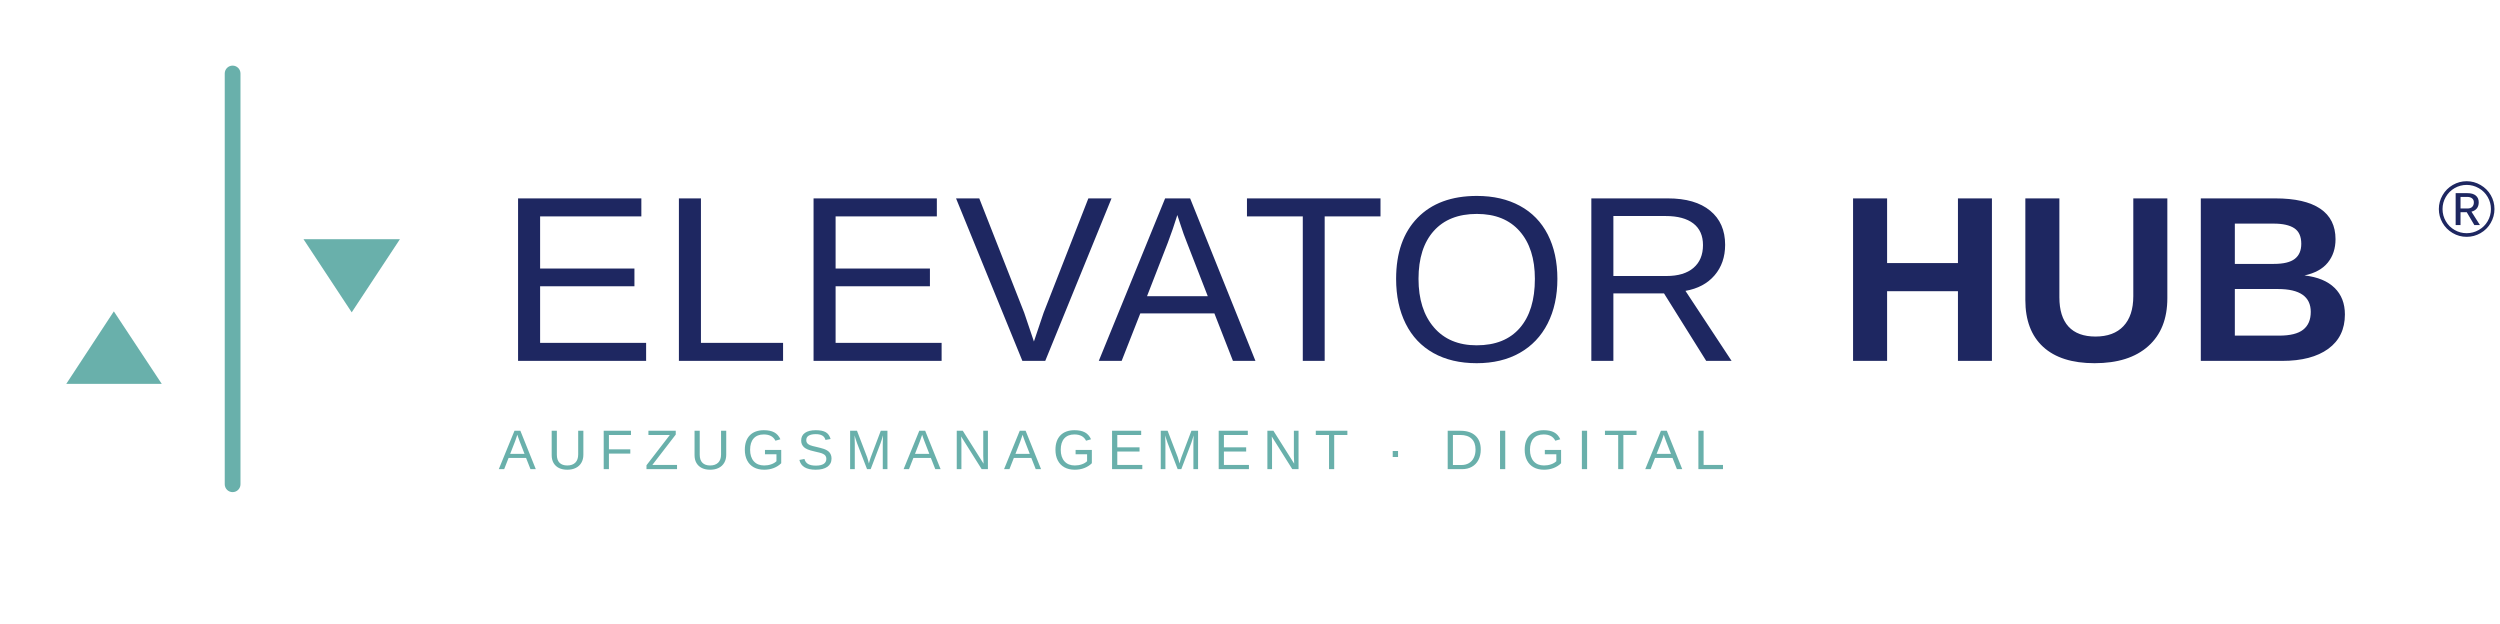
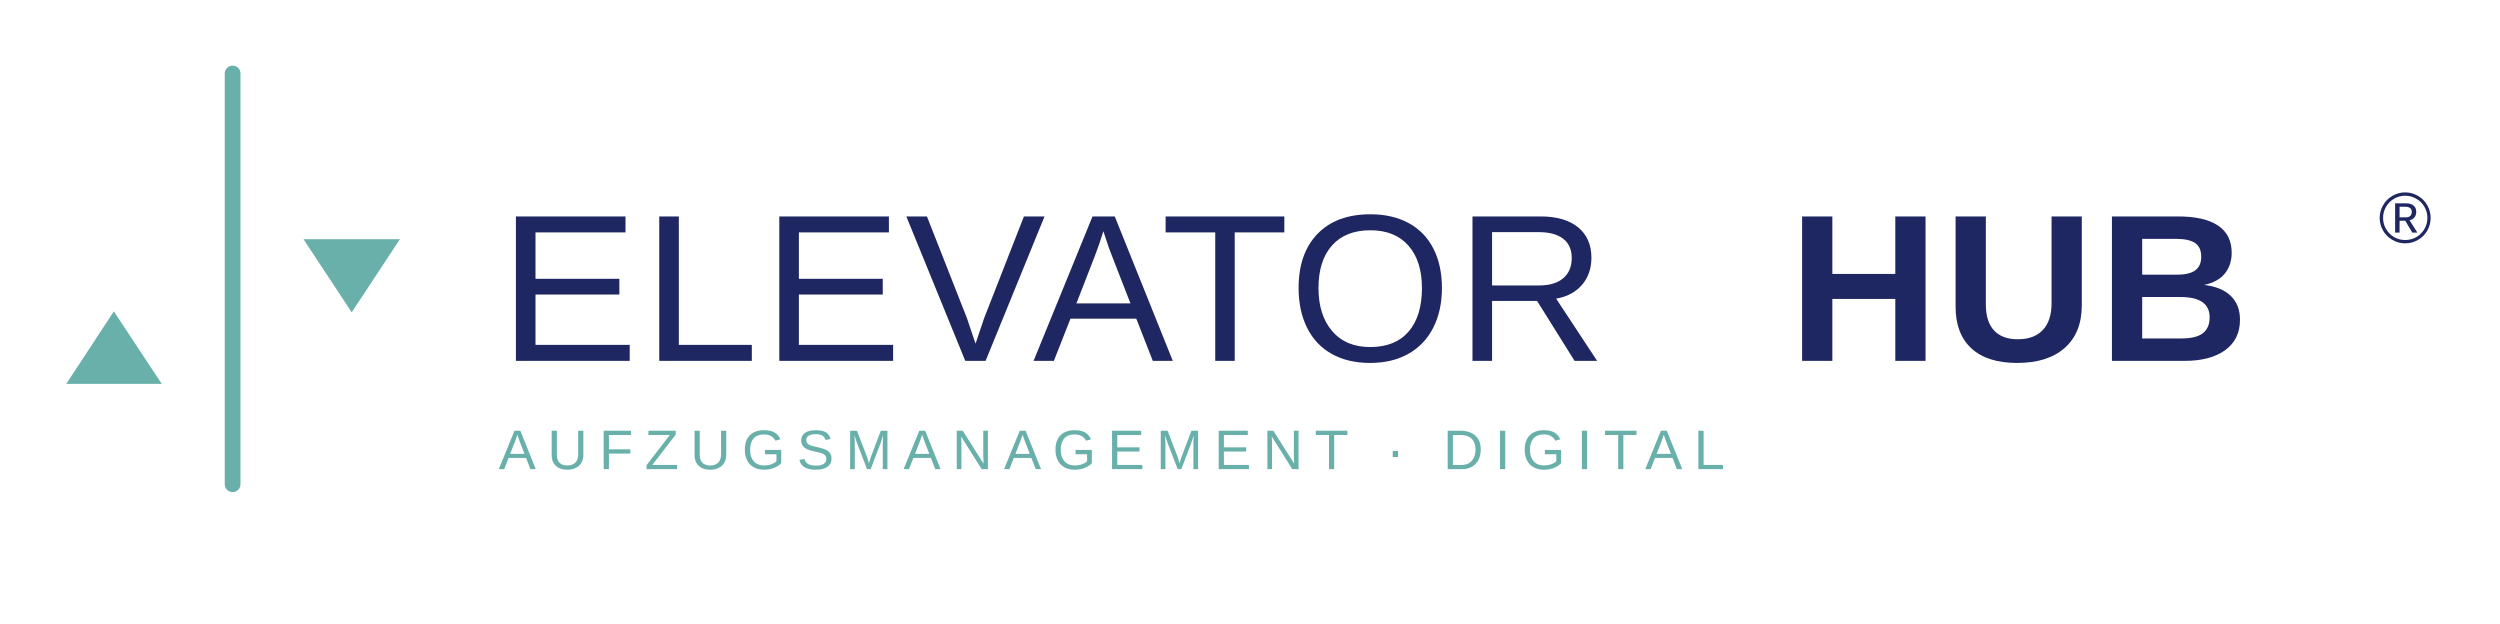
<svg xmlns="http://www.w3.org/2000/svg" version="1.1" viewBox="0 0 762 190" xml:space="preserve">
  <defs>
    <style>
      .sym  { fill: #69B0AB; }
      .navy { fill: #1E2761; }
      .teal { fill: #69B0AB; }
    </style>
  </defs>
  <polygon class="sym" points="20.2,117.0 49.3,117.0 34.7,94.9" />
  <rect class="sym" x="68.5" y="20" width="4.8" height="130" rx="2.4" ry="2.4" />
  <polygon class="sym" points="107.2,95.2 121.9,72.9 92.5,72.9" />
-   <text x="152" y="110" font-family="'Work Sans', Arial, Helvetica, sans-serif" font-weight="300" font-size="72" letter-spacing="1" class="navy">ELEVATOR </text>
-   <text x="560" y="110" font-family="'Work Sans', Arial, Helvetica, sans-serif" font-weight="800" font-size="72" letter-spacing="1" class="navy">HUB</text>
-   <text x="743" y="72" font-family="'Work Sans', Arial, Helvetica, sans-serif" font-weight="400" font-size="24" class="navy">®</text>
+   <text x="152" y="110" font-family="'Work Sans', Arial, Helvetica, sans-serif" font-weight="400" font-size="64" letter-spacing="1" class="navy">ELEVATOR </text>
+   <text x="545" y="110" font-family="'Work Sans', Arial, Helvetica, sans-serif" font-weight="700" font-size="64" letter-spacing="1" class="navy">HUB</text>
+   <text x="725" y="74" font-family="'Work Sans', Arial, Helvetica, sans-serif" font-weight="400" font-size="22" class="navy">®</text>
  <text x="152" y="143" font-family="'Work Sans', Arial, Helvetica, sans-serif" font-weight="400" font-size="17" letter-spacing="3.5" class="teal">AUFZUGSMANAGEMENT · DIGITAL</text>
</svg>
